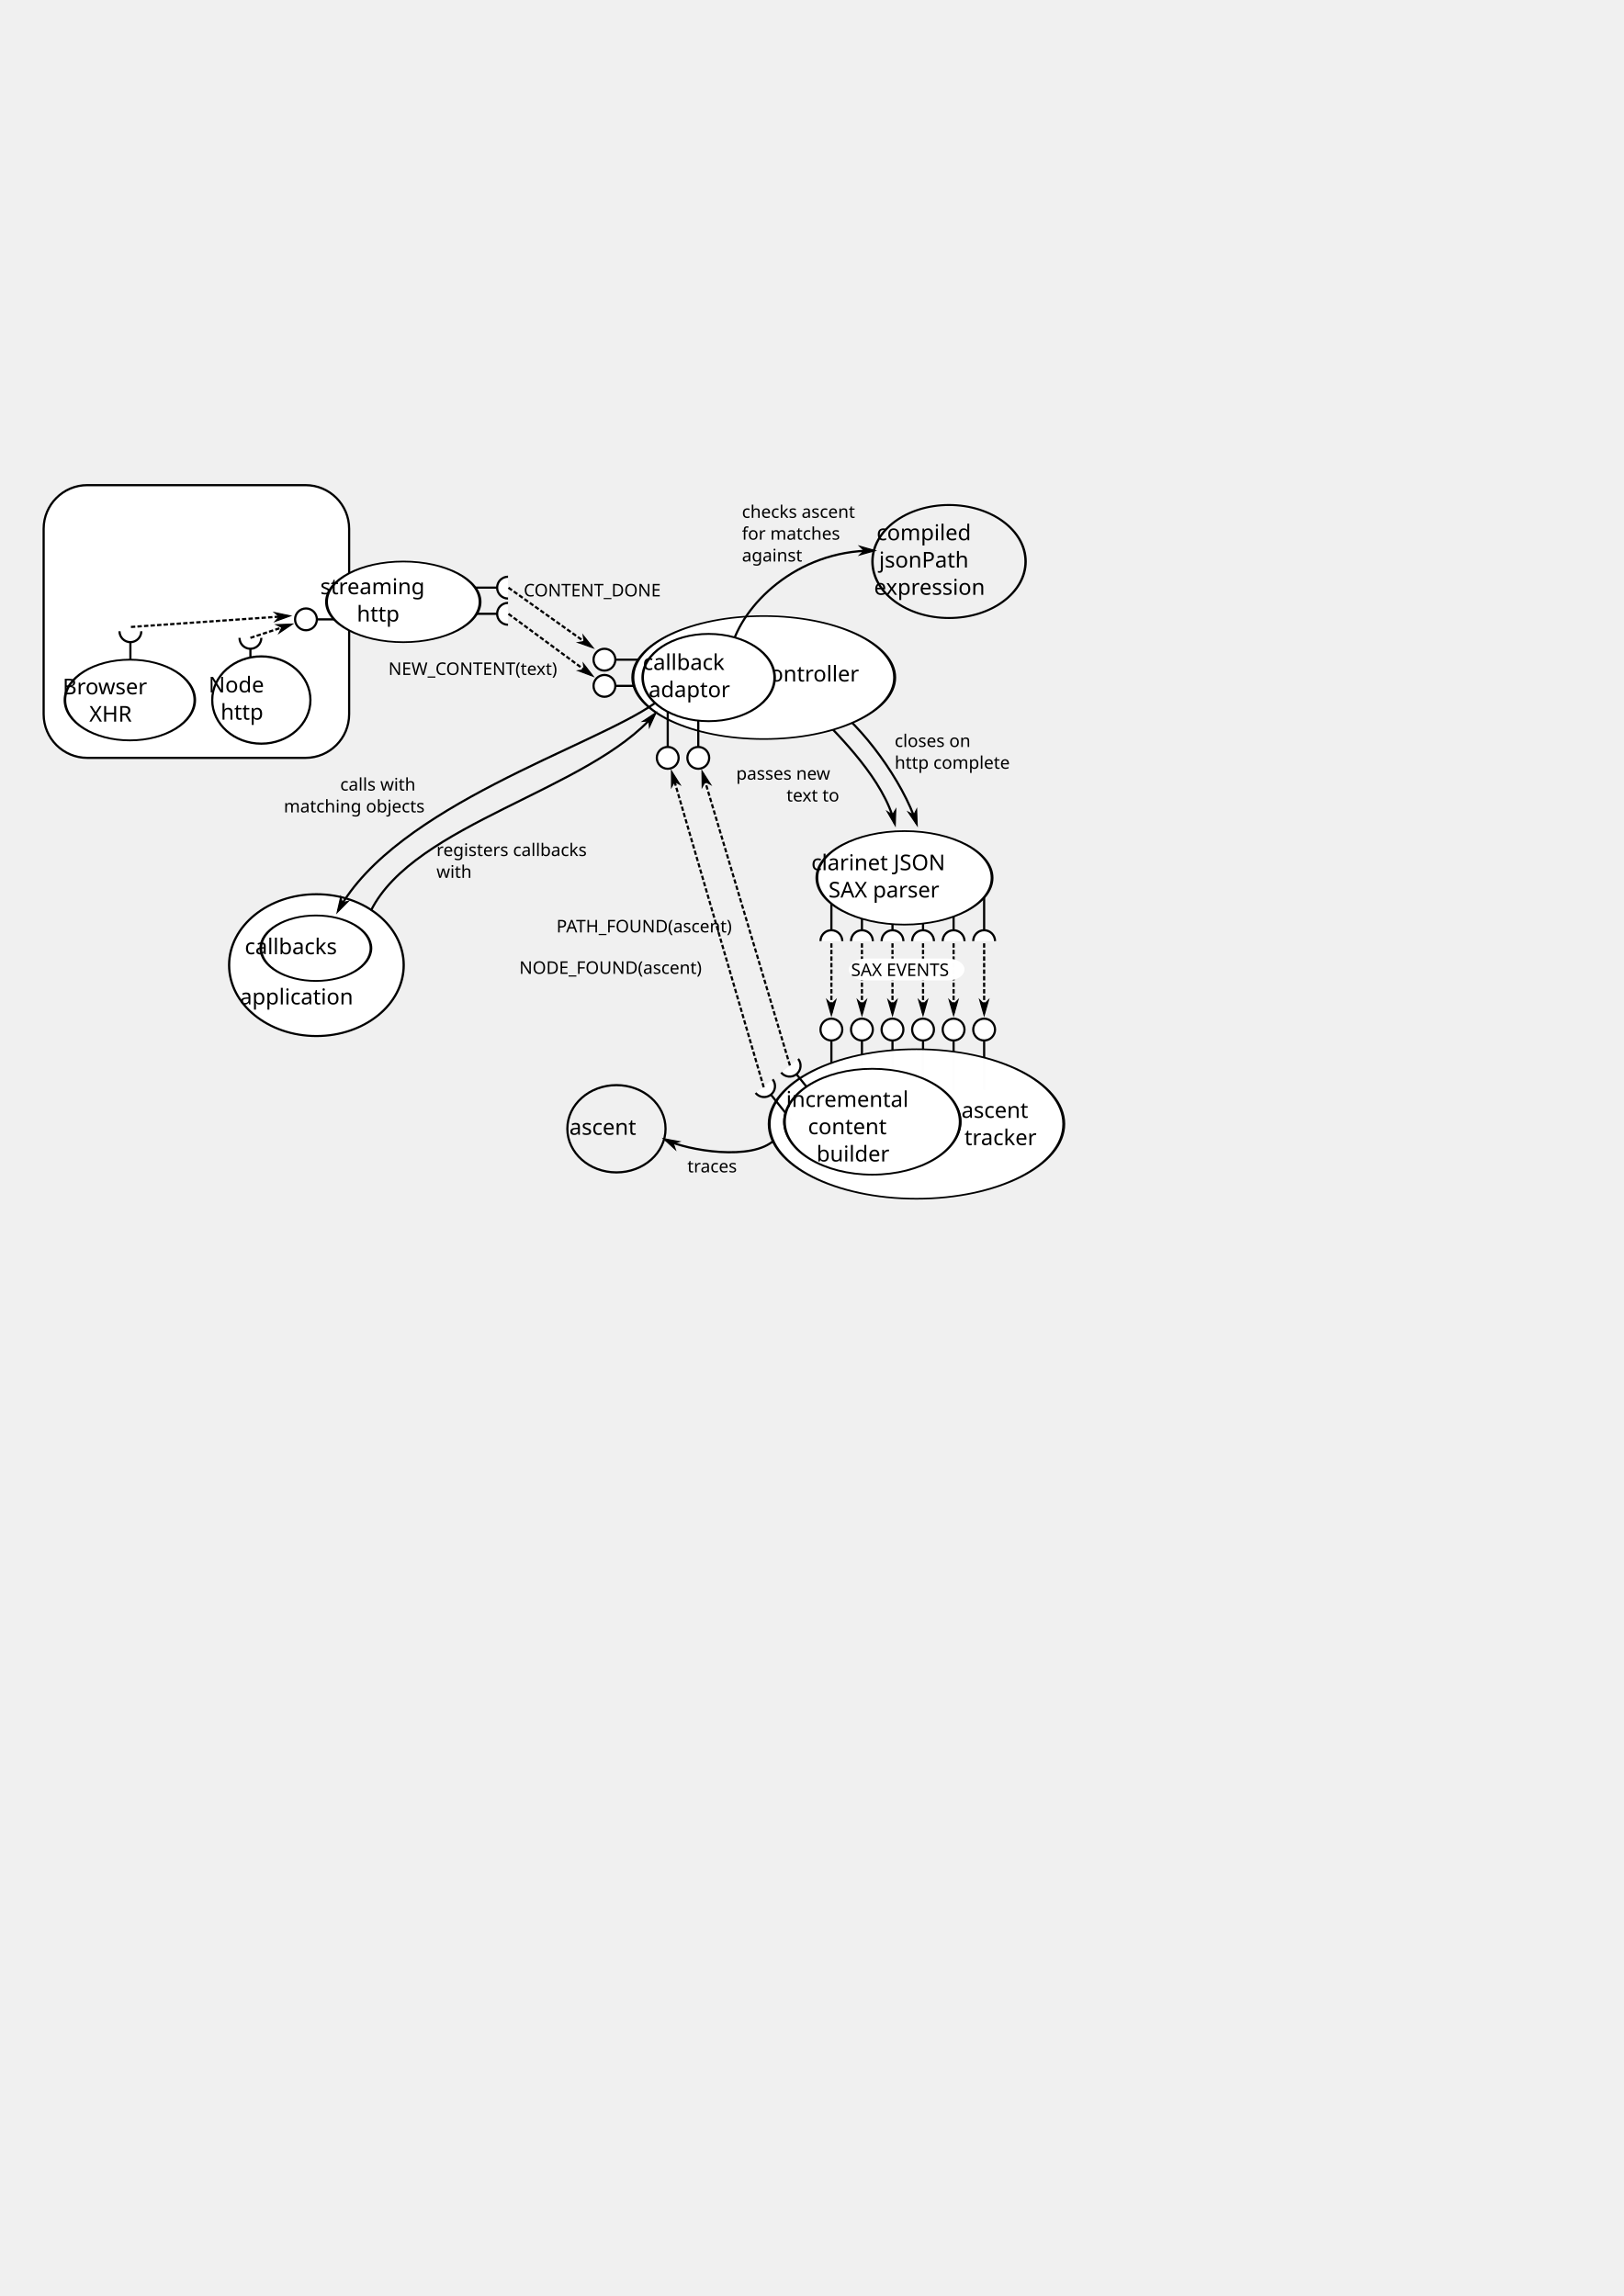
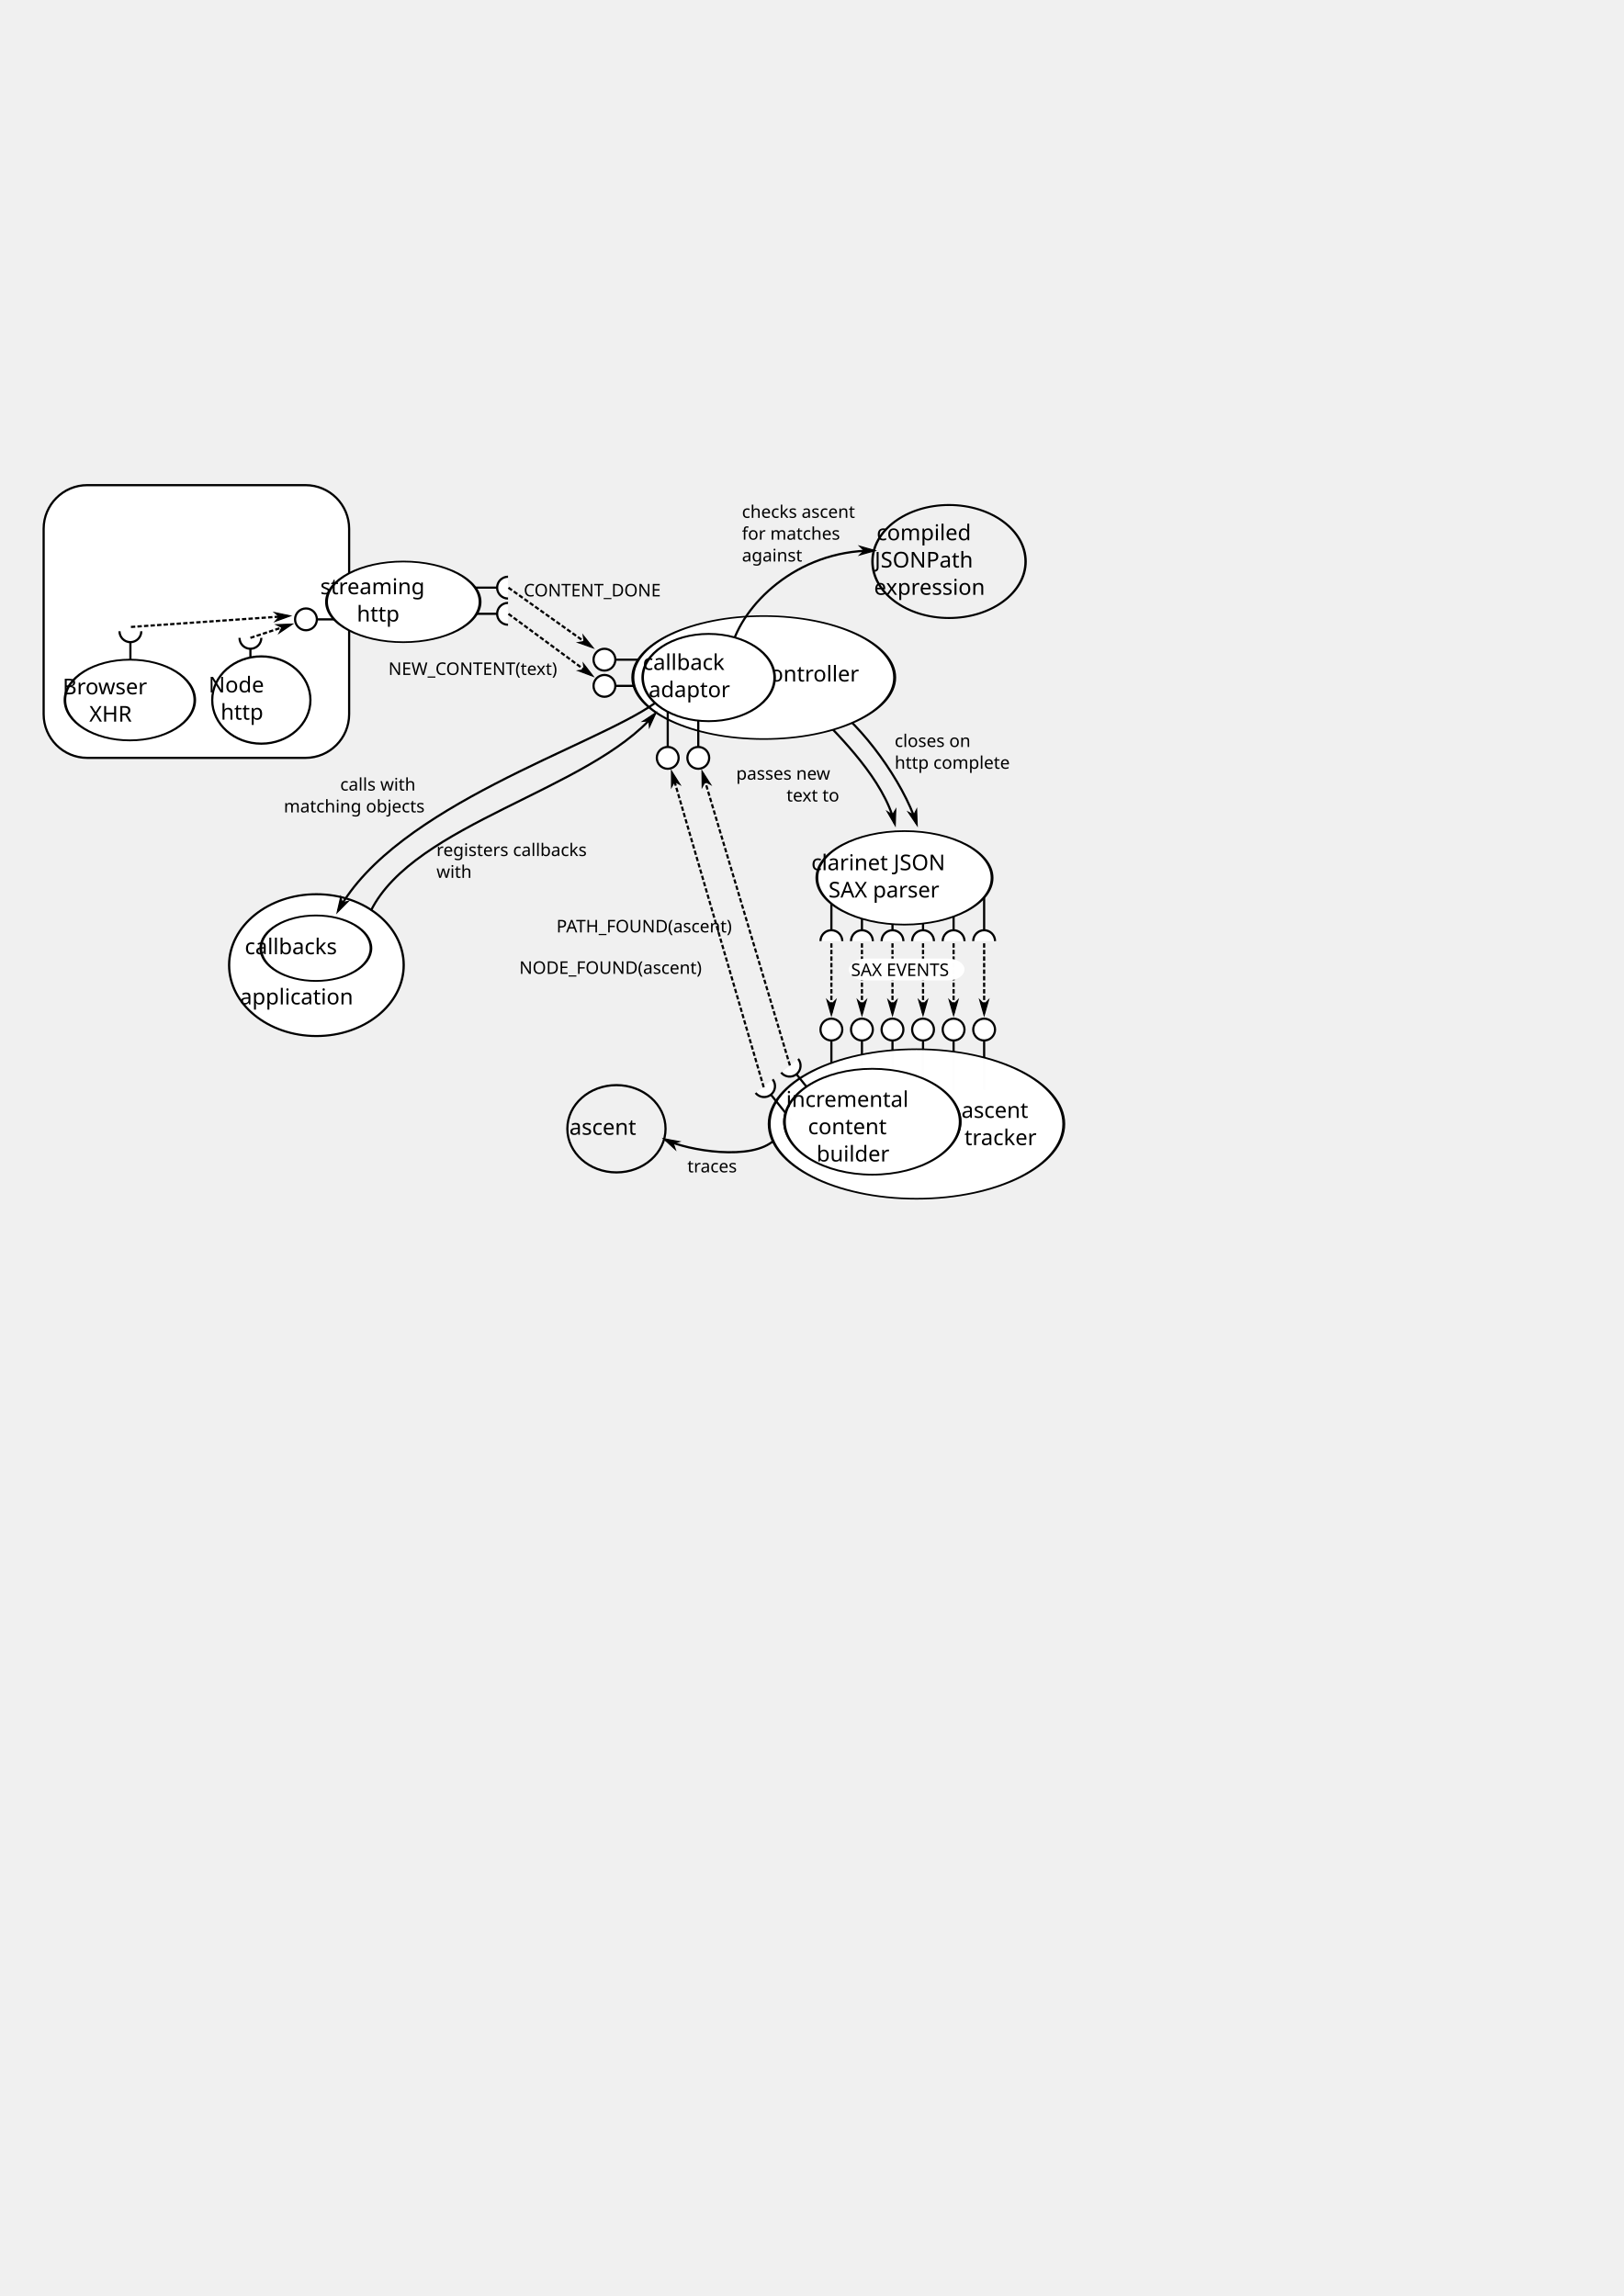
<svg xmlns="http://www.w3.org/2000/svg" xmlns:xlink="http://www.w3.org/1999/xlink" width="744.094" height="1052.362" id="svg2" version="1.1">
  <defs id="defs4">
    <marker orient="auto" refY="0.0" refX="0.0" id="Arrow1Mend" style="overflow:visible;">
      <path id="path4115" d="M 0.0,0.0 L 5.0,-5.0 L -12.5,0.0 L 5.0,5.0 L 0.0,0.0 z " style="fill-rule:evenodd;stroke:#000000;stroke-width:1.0pt;marker-start:none;" transform="scale(0.4) rotate(180) translate(10,0)" />
    </marker>
    <marker orient="auto" refY="0.0" refX="0.0" id="Arrow1Mstart" style="overflow:visible">
      <path id="path4112" d="M 0.0,0.0 L 5.0,-5.0 L -12.5,0.0 L 5.0,5.0 L 0.0,0.0 z " style="fill-rule:evenodd;stroke:#000000;stroke-width:1.0pt;marker-start:none" transform="scale(0.4) translate(10,0)" />
    </marker>
    <marker orient="auto" refY="0.0" refX="0.0" id="Arrow2Send" style="overflow:visible;">
      <path id="path4139" style="font-size:12.0;fill-rule:evenodd;stroke-width:0.625;stroke-linejoin:round;" d="M 8.719,4.034 L -2.207,0.016 L 8.719,-4.002 C 6.973,-1.63 6.983,1.616 8.719,4.034 z " transform="scale(0.3) rotate(180) translate(-2.3,0)" />
    </marker>
    <marker orient="auto" refY="0.0" refX="0.0" id="Arrow2Mend" style="overflow:visible;">
      <path id="path4133" style="font-size:12.0;fill-rule:evenodd;stroke-width:0.625;stroke-linejoin:round;" d="M 8.719,4.034 L -2.207,0.016 L 8.719,-4.002 C 6.973,-1.63 6.983,1.616 8.719,4.034 z " transform="scale(0.6) rotate(180) translate(0,0)" />
    </marker>
    <marker orient="auto" refY="0.0" refX="0.0" id="Torso" style="overflow:visible">
      <g id="g4319" transform="scale(0.7)">
        <path id="path4321" d="M -4.779,-3.24 C -2.429,-2.874 0.521,-1.302 0.258,0.388 C -0.005,2.078 -2.213,2.618 -4.563,2.252 C -6.913,1.886 -8.521,0.752 -8.258,-0.938 C -7.995,-2.628 -7.13,-3.605 -4.779,-3.24 z " style="fill:none;fill-opacity:0.75;fill-rule:evenodd;stroke:#000000;stroke-width:1.25;marker-start:none;marker-mid:none;marker-end:none" />
        <path id="path4323" d="M 4.46,0.089 C -2.556,-4.378 5.225,-3.906 -0.848,-8.72" style="fill:none;fill-opacity:0.75;fill-rule:evenodd;stroke:#000000;stroke-width:1pt;marker-end:none" />
        <path id="path4325" d="M 4.93,0.058 C -1.387,1.749 1.803,5.478 -4.945,7.546" style="fill:none;fill-opacity:0.75;fill-rule:evenodd;stroke:#000000;stroke-width:1pt;marker-start:none;marker-end:none" />
        <rect id="rect4327" transform="matrix(0.527536,-0.849533,0.887668,0.460484,0,0)" y="-1.741" x="-10.392" height="2.761" width="2.637" style="fill-rule:evenodd;stroke-width:1pt;marker-end:none" />
        <rect id="rect4329" transform="matrix(0.671205,-0.741272,0.790802,0.612072,0,0)" y="-7.963" x="4.959" height="2.861" width="2.733" style="fill-rule:evenodd;stroke-width:1pt;marker-end:none" />
        <path id="path4331" transform="matrix(0,-1.109517,1.109517,0,25.96648,19.71619)" d="m 16.78,-28.685 c 0,0.335 -0.272,0.607 -0.607,0.607 -0.335,0 -0.607,-0.272 -0.607,-0.607 0,-0.335 0.272,-0.607 0.607,-0.607 0.335,0 0.607,0.272 0.607,0.607 z" style="fill:#ff0000;fill-opacity:0.75;fill-rule:evenodd;stroke:#000000;stroke-width:1pt;marker-start:none;marker-end:none" />
        <path id="path4333" transform="matrix(0,-1.109517,1.109517,0,26.8245,16.99126)" d="m 16.78,-28.685 c 0,0.335 -0.272,0.607 -0.607,0.607 -0.335,0 -0.607,-0.272 -0.607,-0.607 0,-0.335 0.272,-0.607 0.607,-0.607 0.335,0 0.607,0.272 0.607,0.607 z" style="fill:#ff0000;fill-opacity:0.75;fill-rule:evenodd;stroke:#000000;stroke-width:1pt;marker-start:none;marker-end:none" />
      </g>
    </marker>
    <marker orient="auto" refY="0.0" refX="0.0" id="Arrow2Lend" style="overflow:visible;">
      <path id="path4127" style="font-size:12.0;fill-rule:evenodd;stroke-width:0.625;stroke-linejoin:round;" d="M 8.719,4.034 L -2.207,0.016 L 8.719,-4.002 C 6.973,-1.63 6.983,1.616 8.719,4.034 z " transform="scale(1.1) rotate(180) translate(1,0)" />
    </marker>
    <marker orient="auto" refY="0.0" refX="0.0" id="Arrow1Lend" style="overflow:visible;">
      <path id="path4109" d="M 0.0,0.0 L 5.0,-5.0 L -12.5,0.0 L 5.0,5.0 L 0.0,0.0 z " style="fill-rule:evenodd;stroke:#000000;stroke-width:1.0pt;marker-start:none;" transform="scale(0.8) rotate(180) translate(12.5,0)" />
    </marker>
    <marker orient="auto" refY="0" refX="0" id="Arrow2Lend-6" style="overflow:visible">
      <path id="path4127-7" style="font-size:12px;fill-rule:evenodd;stroke-width:0.625;stroke-linejoin:round" d="M 8.719,4.034 -2.207,0.016 8.719,-4.002 c -1.745,2.372 -1.735,5.617 -6e-7,8.035 z" transform="matrix(-1.1,0,0,-1.1,-1.1,0)" />
    </marker>
    <marker orient="auto" refY="0" refX="0" id="Arrow2Lend-9" style="overflow:visible">
      <path id="path4127-1" style="font-size:12px;fill-rule:evenodd;stroke-width:0.625;stroke-linejoin:round" d="M 8.719,4.034 -2.207,0.016 8.719,-4.002 c -1.745,2.372 -1.735,5.617 -6e-7,8.035 z" transform="matrix(-1.1,0,0,-1.1,-1.1,0)" />
    </marker>
    <marker orient="auto" refY="0" refX="0" id="Arrow2Lend-1" style="overflow:visible">
      <path id="path4127-3" style="font-size:12px;fill-rule:evenodd;stroke-width:0.625;stroke-linejoin:round" d="M 8.719,4.034 -2.207,0.016 8.719,-4.002 c -1.745,2.372 -1.735,5.617 -6e-7,8.035 z" transform="matrix(-1.1,0,0,-1.1,-1.1,0)" />
    </marker>
    <marker orient="auto" refY="0" refX="0" id="Arrow2Lend-7" style="overflow:visible">
      <path id="path4127-2" style="font-size:12px;fill-rule:evenodd;stroke-width:0.625;stroke-linejoin:round" d="M 8.719,4.034 -2.207,0.016 8.719,-4.002 c -1.745,2.372 -1.735,5.617 -6e-7,8.035 z" transform="matrix(-1.1,0,0,-1.1,-1.1,0)" />
    </marker>
  </defs>
  <g id="layer1">
    <g id="g4460" transform="translate(-60.00001,-4.999995)">
      <path transform="matrix(1.777778,0,0,1.625,-234.9999,-328.3516)" d="m 270,477.362 c 0,11.046 -10.074,20 -22.5,20 -12.426,0 -22.5,-8.954 -22.5,-20 0,-11.046 10.074,-20 22.5,-20 12.426,0 22.5,8.954 22.5,20 z" id="path4462" style="color:#000000;fill:#ffffff;fill-opacity:1;stroke:#000000;stroke-width:0.588;stroke-linecap:butt;stroke-linejoin:miter;stroke-miterlimit:4;stroke-opacity:1;stroke-dasharray:none;stroke-dashoffset:0;marker:none;visibility:visible;display:inline;overflow:visible;enable-background:accumulate" />
      <text id="text4464" y="465.362" x="205" style="font-size:10px;font-style:normal;font-weight:normal;text-align:center;line-height:125%;letter-spacing:0px;word-spacing:0px;text-anchor:middle;fill:#000000;fill-opacity:1;stroke:none;font-family:Sans" xml:space="preserve">
        <tspan y="465.362" x="205" id="tspan4466">application</tspan>
      </text>
    </g>
    <rect style="color:#000000;fill:#ffffff;fill-opacity:1;stroke:#000000;stroke-width:1;stroke-linecap:butt;stroke-linejoin:miter;stroke-miterlimit:4;stroke-opacity:1;stroke-dasharray:none;stroke-dashoffset:0;marker:none;visibility:visible;display:inline;overflow:visible;enable-background:accumulate" id="rect4560" width="140" height="125" x="20" y="222.362" ry="20" rx="20" />
    <g transform="translate(-150.2441,105)" id="g5509">
      <path id="path5511" d="m 265,190.398 0,16.964" style="fill:none;stroke:#000000;stroke-width:1px;stroke-linecap:butt;stroke-linejoin:miter;stroke-opacity:1" />
      <path transform="translate(25,-70)" style="color:#000000;fill:#ffffff;fill-opacity:1;fill-rule:nonzero;stroke:#000000;stroke-width:1;stroke-linecap:butt;stroke-linejoin:miter;stroke-miterlimit:4;stroke-opacity:1;stroke-dashoffset:0;marker:none;visibility:visible;display:inline;overflow:visible;enable-background:accumulate" d="m 245,257.362 c 0,2.761 -2.239,5 -5,5 -2.761,0 -5,-2.239 -5,-5" id="path5513" />
    </g>
    <g id="g5501" transform="translate(-205.2441,101.9643)">
      <path style="fill:none;stroke:#000000;stroke-width:1px;stroke-linecap:butt;stroke-linejoin:miter;stroke-opacity:1" d="m 265,190.398 0,16.964" id="path5503" />
      <path id="path5505" d="m 245,257.362 c 0,2.761 -2.239,5 -5,5 -2.761,0 -5,-2.239 -5,-5" style="color:#000000;fill:#ffffff;fill-opacity:1;fill-rule:nonzero;stroke:#000000;stroke-width:1;stroke-linecap:butt;stroke-linejoin:miter;stroke-miterlimit:4;stroke-opacity:1;stroke-dashoffset:0;marker:none;visibility:visible;display:inline;overflow:visible;enable-background:accumulate" transform="translate(25,-70)" />
    </g>
    <g id="g4548" transform="translate(-70.24414,-43.75)">
-       <path style="color:#000000;fill:#ffffff;fill-opacity:1;stroke:#000000;stroke-width:0.904;stroke-linecap:butt;stroke-linejoin:miter;stroke-miterlimit:4;stroke-opacity:1;stroke-dasharray:none;stroke-dashoffset:0;marker:none;visibility:visible;display:inline;overflow:visible;enable-background:accumulate" id="path4470" d="m 270,477.362 a 22.5,20 0 1 1 -45,0 22.5,20 0 1 1 45,0 z" transform="matrix(1.322483,0,0,0.9245605,-197.5586,-76.74683)" />
+       <path style="color:#000000;fill:#ffffff;fill-opacity:1;stroke:#000000;stroke-width:0.904;stroke-linecap:butt;stroke-linejoin:miter;stroke-miterlimit:4;stroke-opacity:1;stroke-dasharray:none;stroke-dashoffset:0;marker:none;visibility:visible;display:inline;overflow:visible;enable-background:accumulate" id="path4470" d="m 270,477.362 c 0,11.046 -10.074,20 -22.5,20 -12.426,0 -22.5,-8.954 -22.5,-20 0,-11.046 10.074,-20 22.5,-20 12.426,0 22.5,8.954 22.5,20 z" transform="matrix(1.322483,0,0,0.9245605,-197.5586,-76.74683)" />
      <text xml:space="preserve" style="font-size:10px;font-style:normal;font-weight:normal;text-align:center;line-height:125%;letter-spacing:0px;word-spacing:0px;text-anchor:middle;fill:#000000;fill-opacity:1;stroke:none;font-family:Sans" x="130" y="361.998" id="text4472">
        <tspan id="tspan4474" x="130" y="361.998">Browser</tspan>
        <tspan x="130" y="374.498" id="tspan4538">XHR</tspan>
      </text>
    </g>
    <g transform="matrix(0,-1,1,0,-117.1434,518.8774)" id="use5146">
      <path style="fill:none;stroke:#000000;stroke-width:1px;stroke-linecap:butt;stroke-linejoin:miter;stroke-opacity:1" d="m 235,257.362 0,27.672" id="path5664" />
-       <path style="color:#000000;fill:#ffffff;fill-opacity:1;fill-rule:nonzero;stroke:#000000;stroke-width:1;stroke-linecap:butt;stroke-linejoin:miter;stroke-miterlimit:4;stroke-opacity:1;stroke-dasharray:none;stroke-dashoffset:0;marker:none;visibility:visible;display:inline;overflow:visible;enable-background:accumulate" id="path5666" d="m 245,257.362 a 5,5 0 1 1 -10,0 5,5 0 1 1 10,0 z" transform="translate(-5,0)" />
+       <path style="color:#000000;fill:#ffffff;fill-opacity:1;fill-rule:nonzero;stroke:#000000;stroke-width:1;stroke-linecap:butt;stroke-linejoin:miter;stroke-miterlimit:4;stroke-opacity:1;stroke-dasharray:none;stroke-dashoffset:0;marker:none;visibility:visible;display:inline;overflow:visible;enable-background:accumulate" id="path5666" d="m 245,257.362 c 0,2.761 -2.239,5 -5,5 -2.761,0 -5,-2.239 -5,-5 0,-2.761 2.239,-5 5,-5 2.761,0 5,2.239 5,5 z" transform="translate(-5,0)" />
    </g>
    <g transform="matrix(0,1,-1,0,420.1791,4.338166)" id="use5475">
      <path id="path5497" d="m 265,190.398 0,16.964" style="fill:none;stroke:#000000;stroke-width:1px;stroke-linecap:butt;stroke-linejoin:miter;stroke-opacity:1" />
      <path transform="translate(25,-70)" style="color:#000000;fill:#ffffff;fill-opacity:1;fill-rule:nonzero;stroke:#000000;stroke-width:1;stroke-linecap:butt;stroke-linejoin:miter;stroke-miterlimit:4;stroke-opacity:1;stroke-dashoffset:0;marker:none;visibility:visible;display:inline;overflow:visible;enable-background:accumulate" d="m 245,257.362 c 0,2.761 -2.239,5 -5,5 -2.761,0 -5,-2.239 -5,-5" id="path5499" />
    </g>
    <g id="g5519" transform="matrix(0,1,-1,0,420.1791,16.33817)">
      <path style="fill:none;stroke:#000000;stroke-width:1px;stroke-linecap:butt;stroke-linejoin:miter;stroke-opacity:1" d="m 265,190.398 0,16.964" id="path5521" />
      <path id="path5523" d="m 245,257.362 c 0,2.761 -2.239,5 -5,5 -2.761,0 -5,-2.239 -5,-5" style="color:#000000;fill:#ffffff;fill-opacity:1;fill-rule:nonzero;stroke:#000000;stroke-width:1;stroke-linecap:butt;stroke-linejoin:miter;stroke-miterlimit:4;stroke-opacity:1;stroke-dashoffset:0;marker:none;visibility:visible;display:inline;overflow:visible;enable-background:accumulate" transform="translate(25,-70)" />
    </g>
    <g id="g4522" transform="translate(-90.21879,-23.28925)">
      <g id="g4970" transform="translate(85.21879,-85.46076)">
        <path style="color:#000000;fill:#ffffff;fill-opacity:1;stroke:#000000;stroke-width:0.832;stroke-linecap:butt;stroke-linejoin:miter;stroke-miterlimit:4;stroke-opacity:1;stroke-dasharray:none;stroke-dashoffset:0;marker:none;visibility:visible;display:inline;overflow:visible;enable-background:accumulate" id="path4478" d="m 270,477.362 c 0,11.046 -10.074,20 -22.5,20 -12.426,0 -22.5,-8.954 -22.5,-20 0,-11.046 10.074,-20 22.5,-20 12.426,0 22.5,8.954 22.5,20 z" transform="matrix(1.563694,0,0,0.9242386,-197.1973,-56.59314)" />
        <text xml:space="preserve" style="font-size:10px;font-style:normal;font-weight:normal;text-align:center;line-height:125%;letter-spacing:0px;word-spacing:0px;text-anchor:middle;fill:#000000;fill-opacity:1;stroke:none;font-family:Sans" x="190" y="381.112" id="text4480">
          <tspan id="tspan4482" x="190" y="381.112">streaming</tspan>
          <tspan id="tspan4516" x="190" y="393.612">http</tspan>
        </text>
      </g>
    </g>
    <g transform="matrix(0,-1,1,0,19.63782,537.3622)" id="use5144">
      <path style="fill:none;stroke:#000000;stroke-width:1px;stroke-linecap:butt;stroke-linejoin:miter;stroke-opacity:1" d="m 235,257.362 0,27.672" id="path5646" />
      <path style="color:#000000;fill:#ffffff;fill-opacity:1;fill-rule:nonzero;stroke:#000000;stroke-width:1;stroke-linecap:butt;stroke-linejoin:miter;stroke-miterlimit:4;stroke-opacity:1;stroke-dasharray:none;stroke-dashoffset:0;marker:none;visibility:visible;display:inline;overflow:visible;enable-background:accumulate" id="path5648" d="m 245,257.362 c 0,2.761 -2.239,5 -5,5 -2.761,0 -5,-2.239 -5,-5 0,-2.761 2.239,-5 5,-5 2.761,0 5,2.239 5,5 z" transform="translate(-5,0)" />
    </g>
    <path style="fill:none;stroke:#000000;stroke-width:1px;stroke-linecap:butt;stroke-linejoin:miter;stroke-opacity:1;marker-end:url(#Arrow1Mend)" d="m 380,322.362 c 15,10 33.87,36.046 40,55" id="path5477" />
    <path id="path5216" d="m 375,327.362 c 9.989,10.508 30,30 35,50" style="fill:none;stroke:#000000;stroke-width:1px;stroke-linecap:butt;stroke-linejoin:miter;stroke-opacity:1;marker-end:url(#Arrow1Mend)" />
    <g transform="matrix(0,-1,1,0,19.63782,549.3622)" id="use5560">
      <path style="fill:none;stroke:#000000;stroke-width:1px;stroke-linecap:butt;stroke-linejoin:miter;stroke-opacity:1" d="m 235,257.362 0,27.672" id="path5670" />
      <path style="color:#000000;fill:#ffffff;fill-opacity:1;fill-rule:nonzero;stroke:#000000;stroke-width:1;stroke-linecap:butt;stroke-linejoin:miter;stroke-miterlimit:4;stroke-opacity:1;stroke-dasharray:none;stroke-dashoffset:0;marker:none;visibility:visible;display:inline;overflow:visible;enable-background:accumulate" id="path5672" d="m 245,257.362 c 0,2.761 -2.239,5 -5,5 -2.761,0 -5,-2.239 -5,-5 0,-2.761 2.239,-5 5,-5 2.761,0 5,2.239 5,5 z" transform="translate(-5,0)" />
    </g>
    <g transform="translate(130,-150)" id="g4484">
      <path style="color:#000000;fill:#ffffff;fill-opacity:1;stroke:#000000;stroke-width:0.516;stroke-linecap:butt;stroke-linejoin:miter;stroke-miterlimit:4;stroke-opacity:1;stroke-dasharray:none;stroke-dashoffset:0;marker:none;visibility:visible;display:inline;overflow:visible;enable-background:accumulate" id="path4486" d="m 270,477.362 c 0,11.046 -10.074,20 -22.5,20 -12.426,0 -22.5,-8.954 -22.5,-20 0,-11.046 10.074,-20 22.5,-20 12.426,0 22.5,8.954 22.5,20 z" transform="matrix(2.666667,0,0,1.409267,-440,-212.1833)" />
      <text xml:space="preserve" style="font-size:10px;font-style:normal;font-weight:normal;text-align:center;line-height:125%;letter-spacing:0px;word-spacing:0px;text-anchor:middle;fill:#000000;fill-opacity:1;stroke:none;font-family:Sans" x="250" y="462.362" id="text4488">
        <tspan id="tspan4490" x="250" y="462.362">controller</tspan>
      </text>
    </g>
    <path id="path4968" d="m 300,322.362 c -28.033,19.835 -118.621,46.897 -145,95" style="fill:none;stroke:#000000;stroke-width:1px;stroke-linecap:butt;stroke-linejoin:miter;stroke-opacity:1;marker-end:url(#Arrow1Mend)" />
    <g transform="matrix(-1,0,0,-1,646,618.7244)" id="use5118">
      <path id="path5132" d="m 265,190.398 0,16.964" style="fill:none;stroke:#000000;stroke-width:1px;stroke-linecap:butt;stroke-linejoin:miter;stroke-opacity:1" />
      <path transform="translate(25,-70)" style="color:#000000;fill:#ffffff;fill-opacity:1;fill-rule:nonzero;stroke:#000000;stroke-width:1;stroke-linecap:butt;stroke-linejoin:miter;stroke-miterlimit:4;stroke-opacity:1;stroke-dashoffset:0;marker:none;visibility:visible;display:inline;overflow:visible;enable-background:accumulate" d="m 245,257.362 c 0,2.761 -2.239,5 -5,5 -2.761,0 -5,-2.239 -5,-5" id="path5134" />
    </g>
    <use x="0" y="0" xlink:href="#use5118" id="use5120" transform="translate(13.99999,0.0104174)" width="744.094" height="1052.362" />
    <use x="0" y="0" xlink:href="#use5120" id="use5122" transform="translate(14,0)" width="744.094" height="1052.362" />
    <use x="0" y="0" xlink:href="#use5122" id="use5124" transform="translate(14,0)" width="744.094" height="1052.362" />
    <use x="0" y="0" xlink:href="#use5124" id="use5126" transform="translate(14,0)" width="744.094" height="1052.362" />
    <use x="0" y="0" xlink:href="#use5126" id="use5128" transform="translate(14.00001,-0.01041478)" width="744.094" height="1052.362" />
    <g id="g4610" transform="translate(16.42858,-10)">
      <path transform="matrix(1.784242,0,0,1.071429,-43.53094,-99.0973)" d="m 270,477.362 c 0,11.046 -10.074,20 -22.5,20 -12.426,0 -22.5,-8.954 -22.5,-20 0,-11.046 10.074,-20 22.5,-20 12.426,0 22.5,8.954 22.5,20 z" id="path4494" style="color:#000000;fill:#ffffff;fill-opacity:1;stroke:#000000;stroke-width:0.723;stroke-linecap:butt;stroke-linejoin:miter;stroke-miterlimit:4;stroke-opacity:1;stroke-dasharray:none;stroke-dashoffset:0;marker:none;visibility:visible;display:inline;overflow:visible;enable-background:accumulate" />
      <text id="text4496" y="408.871" x="397.744" style="font-size:10px;font-style:normal;font-weight:normal;text-align:center;line-height:125%;letter-spacing:0px;word-spacing:0px;text-anchor:middle;fill:#000000;fill-opacity:1;stroke:none;font-family:Sans" xml:space="preserve">
        <tspan y="408.871" x="397.744" id="tspan4498">clarinet JSON</tspan>
        <tspan y="421.371" x="397.744" id="tspan4592">SAX parser</tspan>
      </text>
    </g>
    <g id="g5165" transform="translate(24.81932,0.3305503)">
      <path transform="matrix(1.55957,0,0,1.294751,24.09664,-361.0333)" d="m 270,477.362 c 0,11.046 -10.074,20 -22.5,20 -12.426,0 -22.5,-8.954 -22.5,-20 0,-11.046 10.074,-20 22.5,-20 12.426,0 22.5,8.954 22.5,20 z" id="path4510" style="color:#000000;fill:none;stroke:#000000;stroke-width:0.704;stroke-linecap:butt;stroke-linejoin:miter;stroke-miterlimit:4;stroke-opacity:1;stroke-dasharray:none;stroke-dashoffset:0;marker:none;visibility:visible;display:inline;overflow:visible;enable-background:accumulate" />
      <text id="text4512" y="247.29" x="410.244" style="font-size:10px;font-style:normal;font-weight:normal;text-align:center;line-height:125%;letter-spacing:0px;word-spacing:0px;text-anchor:middle;fill:#000000;fill-opacity:1;stroke:none;font-family:Sans" xml:space="preserve">
        <tspan y="247.29" x="410.244" id="tspan4514">compiled</tspan>
-         <tspan y="259.79" x="410.244" id="tspan5148">jsonPath</tspan>
+         <tspan y="259.79" x="410.244" id="tspan5148">JSONPath</tspan>
        <tspan y="272.29" x="410.244" id="tspan5150">expression</tspan>
      </text>
    </g>
    <g id="g4900" transform="translate(69.75586,-300)">
      <g transform="translate(0.4882845,-35)" id="g4913">
        <path transform="matrix(1.121962,0,0,0.75,-203.1738,411.5818)" d="m 270,477.362 c 0,11.046 -10.074,20 -22.5,20 -12.426,0 -22.5,-8.954 -22.5,-20 0,-11.046 10.074,-20 22.5,-20 12.426,0 22.5,8.954 22.5,20 z" id="path4891" style="color:#000000;fill:#ffffff;fill-opacity:1;stroke:#000000;stroke-width:1.09;stroke-linecap:butt;stroke-linejoin:miter;stroke-miterlimit:4;stroke-opacity:1;stroke-dasharray:none;stroke-dashoffset:0;marker:none;visibility:visible;display:inline;overflow:visible;enable-background:accumulate" />
        <text id="text4893" y="772.362" x="74.756" style="font-size:10px;font-style:normal;font-weight:normal;text-align:center;line-height:125%;letter-spacing:0px;word-spacing:0px;text-anchor:middle;fill:#000000;fill-opacity:1;stroke:none;font-family:Sans" xml:space="preserve">
          <tspan y="772.362" x="74.756" id="tspan4895">callbacks</tspan>
        </text>
      </g>
    </g>
    <g id="g4554" transform="translate(-50,-3.75)">
-       <path transform="translate(-77.74414,-152.7588)" d="m 270,477.362 a 22.5,20 0 1 1 -45,0 22.5,20 0 1 1 45,0 z" id="path4530" style="color:#000000;fill:#ffffff;fill-opacity:1;stroke:#000000;stroke-width:1;stroke-linecap:butt;stroke-linejoin:miter;stroke-miterlimit:4;stroke-opacity:1;stroke-dasharray:none;stroke-dashoffset:0;marker:none;visibility:visible;display:inline;overflow:visible;enable-background:accumulate" />
+       <path transform="translate(-77.74414,-152.7588)" d="m 270,477.362 c 0,11.046 -10.074,20 -22.5,20 -12.426,0 -22.5,-8.954 -22.5,-20 0,-11.046 10.074,-20 22.5,-20 12.426,0 22.5,8.954 22.5,20 z" id="path4530" style="color:#000000;fill:#ffffff;fill-opacity:1;stroke:#000000;stroke-width:1;stroke-linecap:butt;stroke-linejoin:miter;stroke-miterlimit:4;stroke-opacity:1;stroke-dasharray:none;stroke-dashoffset:0;marker:none;visibility:visible;display:inline;overflow:visible;enable-background:accumulate" />
      <text id="text4532" y="321.112" x="170" style="font-size:10px;font-style:normal;font-weight:normal;text-align:center;line-height:125%;letter-spacing:0px;word-spacing:0px;text-anchor:middle;fill:#000000;fill-opacity:1;stroke:none;font-family:Sans" xml:space="preserve">
        <tspan y="321.112" x="170" id="tspan4534">Node</tspan>
        <tspan y="333.612" x="170" id="tspan4536">http</tspan>
      </text>
    </g>
    <flowRoot xml:space="preserve" style="font-size:8px;font-style:normal;font-weight:normal;text-align:center;line-height:125%;letter-spacing:0px;word-spacing:0px;text-anchor:middle;fill:#000000;fill-opacity:1;stroke:none;font-family:Sans" id="flowRoot4582" transform="matrix(0.9292417,0,0,1,6.368254,7.013189)">
      <flowRegion id="flowRegion4584">
        <use x="0" y="0" xlink:href="#rect4560" id="use4586" width="744.094" height="1052.362" />
      </flowRegion>
      <flowPara id="flowPara4588">Either a Browser XMLHttpRequest object, or a Node http object are created, depending on environment. </flowPara>
    </flowRoot>
    <path transform="translate(35,40)" d="m 270,477.362 a 22.5,20 0 1 1 -45,0 22.5,20 0 1 1 45,0 z" id="path4604" style="color:#000000;fill:none;stroke:#000000;stroke-width:1;stroke-linecap:butt;stroke-linejoin:miter;stroke-miterlimit:4;stroke-opacity:1;stroke-dasharray:none;stroke-dashoffset:0;marker:none;visibility:visible;display:inline;overflow:visible;enable-background:accumulate" />
    <text id="text4606" y="520.121" x="282.744" style="font-size:10px;font-style:normal;font-weight:normal;text-align:center;line-height:125%;letter-spacing:0px;word-spacing:0px;text-anchor:middle;fill:#000000;fill-opacity:1;stroke:none;font-family:Sans" xml:space="preserve">
      <tspan y="520.121" x="282.744" id="tspan4608">ascent</tspan>
    </text>
    <text xml:space="preserve" style="font-size:8px;font-style:normal;font-weight:normal;text-align:start;line-height:125%;letter-spacing:0px;word-spacing:0px;text-anchor:start;fill:#000000;fill-opacity:1;stroke:none;font-family:Sans" x="315" y="537.362" id="text4671">
      <tspan id="tspan4673" x="315" y="537.362">traces</tspan>
    </text>
    <path style="fill:none;stroke:#000000;stroke-width:1px;stroke-linecap:butt;stroke-linejoin:miter;stroke-opacity:1;marker-end:url(#Arrow1Mend)" d="m 355,522.362 c -10,10 -40,5 -50,0" id="path4665" />
    <g transform="translate(202,214.5388)" id="use5106" style="opacity:0.99">
      <path style="fill:none;stroke:#000000;stroke-width:1px;stroke-linecap:butt;stroke-linejoin:miter;stroke-opacity:1" d="m 235,257.362 0,27.672" id="path5610" />
      <path style="color:#000000;fill:#ffffff;fill-opacity:1;fill-rule:nonzero;stroke:#000000;stroke-width:1;stroke-linecap:butt;stroke-linejoin:miter;stroke-miterlimit:4;stroke-opacity:1;stroke-dasharray:none;stroke-dashoffset:0;marker:none;visibility:visible;display:inline;overflow:visible;enable-background:accumulate" id="path5612" d="m 245,257.362 c 0,2.761 -2.239,5 -5,5 -2.761,0 -5,-2.239 -5,-5 0,-2.761 2.239,-5 5,-5 2.761,0 5,2.239 5,5 z" transform="translate(-5,0)" />
    </g>
    <g transform="translate(188,214.5388)" id="use5108" style="opacity:0.99">
      <path style="fill:none;stroke:#000000;stroke-width:1px;stroke-linecap:butt;stroke-linejoin:miter;stroke-opacity:1" d="m 235,257.362 0,27.672" id="path5616" />
      <path style="color:#000000;fill:#ffffff;fill-opacity:1;fill-rule:nonzero;stroke:#000000;stroke-width:1;stroke-linecap:butt;stroke-linejoin:miter;stroke-miterlimit:4;stroke-opacity:1;stroke-dasharray:none;stroke-dashoffset:0;marker:none;visibility:visible;display:inline;overflow:visible;enable-background:accumulate" id="path5618" d="m 245,257.362 c 0,2.761 -2.239,5 -5,5 -2.761,0 -5,-2.239 -5,-5 0,-2.761 2.239,-5 5,-5 2.761,0 5,2.239 5,5 z" transform="translate(-5,0)" />
    </g>
    <g transform="translate(174,214.5388)" id="use5110" style="opacity:0.99">
      <path style="fill:none;stroke:#000000;stroke-width:1px;stroke-linecap:butt;stroke-linejoin:miter;stroke-opacity:1" d="m 235,257.362 0,27.672" id="path5622" />
      <path style="color:#000000;fill:#ffffff;fill-opacity:1;fill-rule:nonzero;stroke:#000000;stroke-width:1;stroke-linecap:butt;stroke-linejoin:miter;stroke-miterlimit:4;stroke-opacity:1;stroke-dasharray:none;stroke-dashoffset:0;marker:none;visibility:visible;display:inline;overflow:visible;enable-background:accumulate" id="path5624" d="m 245,257.362 c 0,2.761 -2.239,5 -5,5 -2.761,0 -5,-2.239 -5,-5 0,-2.761 2.239,-5 5,-5 2.761,0 5,2.239 5,5 z" transform="translate(-5,0)" />
    </g>
    <g transform="translate(160,214.5388)" id="use5112" style="opacity:0.99">
      <path style="fill:none;stroke:#000000;stroke-width:1px;stroke-linecap:butt;stroke-linejoin:miter;stroke-opacity:1" d="m 235,257.362 0,27.672" id="path5628" />
      <path style="color:#000000;fill:#ffffff;fill-opacity:1;fill-rule:nonzero;stroke:#000000;stroke-width:1;stroke-linecap:butt;stroke-linejoin:miter;stroke-miterlimit:4;stroke-opacity:1;stroke-dasharray:none;stroke-dashoffset:0;marker:none;visibility:visible;display:inline;overflow:visible;enable-background:accumulate" id="path5630" d="m 245,257.362 c 0,2.761 -2.239,5 -5,5 -2.761,0 -5,-2.239 -5,-5 0,-2.761 2.239,-5 5,-5 2.761,0 5,2.239 5,5 z" transform="translate(-5,0)" />
    </g>
    <g transform="translate(146,214.5388)" id="use5114" style="opacity:0.99">
      <path style="fill:none;stroke:#000000;stroke-width:1px;stroke-linecap:butt;stroke-linejoin:miter;stroke-opacity:1" d="m 235,257.362 0,27.672" id="path5634" />
      <path style="color:#000000;fill:#ffffff;fill-opacity:1;fill-rule:nonzero;stroke:#000000;stroke-width:1;stroke-linecap:butt;stroke-linejoin:miter;stroke-miterlimit:4;stroke-opacity:1;stroke-dasharray:none;stroke-dashoffset:0;marker:none;visibility:visible;display:inline;overflow:visible;enable-background:accumulate" id="path5636" d="m 245,257.362 c 0,2.761 -2.239,5 -5,5 -2.761,0 -5,-2.239 -5,-5 0,-2.761 2.239,-5 5,-5 2.761,0 5,2.239 5,5 z" transform="translate(-5,0)" />
    </g>
    <g transform="translate(216,214.5388)" id="use5116" style="opacity:0.99">
      <path style="fill:none;stroke:#000000;stroke-width:1px;stroke-linecap:butt;stroke-linejoin:miter;stroke-opacity:1" d="m 235,257.362 0,27.672" id="path5640" />
      <path style="color:#000000;fill:#ffffff;fill-opacity:1;fill-rule:nonzero;stroke:#000000;stroke-width:1;stroke-linecap:butt;stroke-linejoin:miter;stroke-miterlimit:4;stroke-opacity:1;stroke-dasharray:none;stroke-dashoffset:0;marker:none;visibility:visible;display:inline;overflow:visible;enable-background:accumulate" id="path5642" d="m 245,257.362 c 0,2.761 -2.239,5 -5,5 -2.761,0 -5,-2.239 -5,-5 0,-2.761 2.239,-5 5,-5 2.761,0 5,2.239 5,5 z" transform="translate(-5,0)" />
    </g>
    <path transform="matrix(3,0,0,1.712924,-322.5,-302.5128)" d="m 270,477.362 a 22.5,20 0 1 1 -45,0 22.5,20 0 1 1 45,0 z" id="path4651" style="opacity:0.99;color:#000000;fill:#ffffff;fill-opacity:1;fill-rule:nonzero;stroke:#000000;stroke-width:0.441;stroke-linecap:butt;stroke-linejoin:miter;stroke-miterlimit:4;stroke-opacity:1;stroke-dasharray:none;stroke-dashoffset:0;marker:none;visibility:visible;display:inline;overflow:visible;enable-background:accumulate" />
    <g id="g5140" transform="matrix(0.7807108,-0.6248925,0.6248925,0.7807108,-308.8203,426.6568)" style="opacity:0.99">
      <g transform="translate(205,280)" id="use5136">
        <path id="path5604" d="m 265,190.398 0,16.964" style="fill:none;stroke:#000000;stroke-width:1px;stroke-linecap:butt;stroke-linejoin:miter;stroke-opacity:1" />
        <path transform="translate(25,-70)" style="color:#000000;fill:#ffffff;fill-opacity:1;fill-rule:nonzero;stroke:#000000;stroke-width:1;stroke-linecap:butt;stroke-linejoin:miter;stroke-miterlimit:4;stroke-opacity:1;stroke-dashoffset:0;marker:none;visibility:visible;display:inline;overflow:visible;enable-background:accumulate" d="m 245,257.362 c 0,2.761 -2.239,5 -5,5 -2.761,0 -5,-2.239 -5,-5" id="path5606" />
      </g>
      <use height="1052.362" width="744.094" transform="translate(15,0)" id="use5138" xlink:href="#use5136" y="0" x="0" />
    </g>
    <g id="g4631" transform="translate(-25,20.83057)" style="opacity:0.99">
      <path style="color:#000000;fill:none;stroke:#000000;stroke-width:0.697;stroke-linecap:butt;stroke-linejoin:miter;stroke-miterlimit:4;stroke-opacity:1;stroke-dasharray:none;stroke-dashoffset:0;marker:none;visibility:visible;display:inline;overflow:visible;enable-background:accumulate" id="path4502" d="m 270,477.362 c 0,11.046 -10.074,20 -22.5,20 -12.426,0 -22.5,-8.954 -22.5,-20 0,-11.046 10.074,-20 22.5,-20 12.426,0 22.5,8.954 22.5,20 z" transform="matrix(1.788628,0,0,1.151523,-17.92968,-56.38989)" />
      <path transform="matrix(1.788628,0,0,1.212925,-17.92968,-85.70073)" d="m 270,477.362 c 0,11.046 -10.074,20 -22.5,20 -12.426,0 -22.5,-8.954 -22.5,-20 0,-11.046 10.074,-20 22.5,-20 12.426,0 22.5,8.954 22.5,20 z" id="path4629" style="color:#000000;fill:#ffffff;fill-opacity:1;stroke:#000000;stroke-width:0.679;stroke-linecap:butt;stroke-linejoin:miter;stroke-miterlimit:4;stroke-opacity:1;stroke-dasharray:none;stroke-dashoffset:0;marker:none;visibility:visible;display:inline;overflow:visible;enable-background:accumulate" />
      <text xml:space="preserve" style="font-size:10px;font-style:normal;font-weight:normal;text-align:center;line-height:125%;letter-spacing:0px;word-spacing:0px;text-anchor:middle;fill:#000000;fill-opacity:1;stroke:none;font-family:Sans" x="425" y="486.532" id="text4504">
        <tspan id="tspan4506" x="425" y="486.532">incremental</tspan>
        <tspan x="425" y="499.032" id="tspan4598">content</tspan>
        <tspan x="425" y="511.532" id="tspan4600">builder</tspan>
      </text>
    </g>
    <text xml:space="preserve" style="font-size:10px;font-style:normal;font-weight:normal;text-align:center;line-height:125%;letter-spacing:0px;word-spacing:0px;text-anchor:middle;opacity:0.99;fill:#000000;fill-opacity:1;stroke:none;font-family:Sans" x="465" y="512.362" id="text4643">
      <tspan x="465" y="512.362" id="tspan4649">ascent</tspan>
      <tspan x="465" y="524.862" id="tspan4663">tracker</tspan>
    </text>
    <g transform="translate(-35.00001,100)" id="g4452" />
    <g transform="matrix(-1,0,0,-1,541,604.7243)" id="use5172">
      <path style="fill:none;stroke:#000000;stroke-width:1px;stroke-linecap:butt;stroke-linejoin:miter;stroke-opacity:1" d="m 235,257.362 0,27.672" id="path5652" />
      <path style="color:#000000;fill:#ffffff;fill-opacity:1;fill-rule:nonzero;stroke:#000000;stroke-width:1;stroke-linecap:butt;stroke-linejoin:miter;stroke-miterlimit:4;stroke-opacity:1;stroke-dasharray:none;stroke-dashoffset:0;marker:none;visibility:visible;display:inline;overflow:visible;enable-background:accumulate" id="path5654" d="m 245,257.362 c 0,2.761 -2.239,5 -5,5 -2.761,0 -5,-2.239 -5,-5 0,-2.761 2.239,-5 5,-5 2.761,0 5,2.239 5,5 z" transform="translate(-5,0)" />
    </g>
    <g transform="matrix(-1,0,0,-1,555,604.7244)" id="use5174">
      <path style="fill:none;stroke:#000000;stroke-width:1px;stroke-linecap:butt;stroke-linejoin:miter;stroke-opacity:1" d="m 235,257.362 0,27.672" id="path5658" />
      <path style="color:#000000;fill:#ffffff;fill-opacity:1;fill-rule:nonzero;stroke:#000000;stroke-width:1;stroke-linecap:butt;stroke-linejoin:miter;stroke-miterlimit:4;stroke-opacity:1;stroke-dasharray:none;stroke-dashoffset:0;marker:none;visibility:visible;display:inline;overflow:visible;enable-background:accumulate" id="path5660" d="m 245,257.362 c 0,2.761 -2.239,5 -5,5 -2.761,0 -5,-2.239 -5,-5 0,-2.761 2.239,-5 5,-5 2.761,0 5,2.239 5,5 z" transform="translate(-5,0)" />
    </g>
    <path style="fill:none;stroke:#000000;stroke-width:1px;stroke-linecap:butt;stroke-linejoin:miter;stroke-opacity:1;marker-end:url(#Arrow1Mend)" d="m 335,297.362 c 5,-20 30,-45 65,-45" id="path5224" />
    <g id="g5204" transform="translate(-120,-11.81465)">
      <path transform="matrix(1.344184,0,0,1,112.0703,-155)" d="m 270,477.362 c 0,11.046 -10.074,20 -22.5,20 -12.426,0 -22.5,-8.954 -22.5,-20 0,-11.046 10.074,-20 22.5,-20 12.426,0 22.5,8.954 22.5,20 z" id="path5159" style="color:#000000;fill:#ffffff;fill-opacity:1;stroke:#000000;stroke-width:0.863;stroke-linecap:butt;stroke-linejoin:miter;stroke-miterlimit:4;stroke-opacity:1;stroke-dasharray:none;stroke-dashoffset:0;marker:none;visibility:visible;display:inline;overflow:visible;enable-background:accumulate" />
      <text id="text5161" y="318.871" x="445" style="font-size:10px;font-style:normal;font-weight:normal;text-align:center;line-height:125%;letter-spacing:0px;word-spacing:0px;text-anchor:middle;fill:#000000;fill-opacity:1;stroke:none;font-family:Sans" xml:space="preserve">
        <tspan y="318.871" x="445" id="tspan5163">callback</tspan>
        <tspan y="331.371" x="445" id="tspan5198">adaptor</tspan>
      </text>
    </g>
    <text id="text5218" y="357.362" x="395" style="font-size:8px;font-style:normal;font-weight:normal;text-align:end;line-height:125%;letter-spacing:0px;word-spacing:0px;text-anchor:end;fill:#000000;fill-opacity:1;stroke:none;font-family:Sans" xml:space="preserve">
      <tspan y="357.362" x="395" id="tspan5220">passes new</tspan>
      <tspan y="367.362" x="395" id="tspan5222">text to</tspan>
    </text>
    <text xml:space="preserve" style="font-size:8px;font-style:normal;font-weight:normal;text-align:start;line-height:125%;letter-spacing:0px;word-spacing:0px;text-anchor:start;fill:#000000;fill-opacity:1;stroke:none;font-family:Sans" x="340" y="237.362" id="text5226">
      <tspan id="tspan5230" x="340" y="237.362">checks ascent</tspan>
      <tspan x="340" y="247.362" id="tspan5236">for matches</tspan>
      <tspan x="340" y="257.362" id="tspan5238">against</tspan>
      <tspan x="340" y="267.362" id="tspan5234" />
    </text>
    <text xml:space="preserve" style="font-size:8px;font-style:normal;font-weight:normal;text-align:end;line-height:125%;letter-spacing:0px;word-spacing:0px;text-anchor:end;fill:#000000;fill-opacity:1;stroke:none;font-family:Sans" x="205" y="362.362" id="text5240">
      <tspan id="tspan5244" x="205" y="362.362">calls with</tspan>
      <tspan x="205" y="372.362" id="tspan5248">matching objects</tspan>
    </text>
    <path style="fill:none;stroke:#000000;stroke-width:1;stroke-linecap:butt;stroke-linejoin:miter;stroke-miterlimit:4;stroke-opacity:1;stroke-dasharray:2, 1;stroke-dashoffset:0;marker-end:url(#Arrow1Mend)" d="m 381,432.362 0,32" id="path5254" />
    <path id="path5465" d="m 395,432.362 0,32" style="fill:none;stroke:#000000;stroke-width:1;stroke-linecap:butt;stroke-linejoin:miter;stroke-miterlimit:4;stroke-opacity:1;stroke-dasharray:2, 1;stroke-dashoffset:0;marker-end:url(#Arrow1Mend)" />
    <path style="fill:none;stroke:#000000;stroke-width:1;stroke-linecap:butt;stroke-linejoin:miter;stroke-miterlimit:4;stroke-opacity:1;stroke-dasharray:2, 1;stroke-dashoffset:0;marker-end:url(#Arrow1Mend)" d="m 409,432.362 0,32" id="path5467" />
    <path id="path5469" d="m 423,432.362 0,32" style="fill:none;stroke:#000000;stroke-width:1;stroke-linecap:butt;stroke-linejoin:miter;stroke-miterlimit:4;stroke-opacity:1;stroke-dasharray:2, 1;stroke-dashoffset:0;marker-end:url(#Arrow1Mend)" />
    <path style="fill:none;stroke:#000000;stroke-width:1;stroke-linecap:butt;stroke-linejoin:miter;stroke-miterlimit:4;stroke-opacity:1;stroke-dasharray:2, 1;stroke-dashoffset:0;marker-end:url(#Arrow1Mend)" d="m 437,432.362 0,32" id="path5471" />
    <path id="path5473" d="m 451,432.362 0,32" style="fill:none;stroke:#000000;stroke-width:1;stroke-linecap:butt;stroke-linejoin:miter;stroke-miterlimit:4;stroke-opacity:1;stroke-dasharray:2, 1;stroke-dashoffset:0;marker-end:url(#Arrow1Mend)" />
    <text xml:space="preserve" style="font-size:8px;font-style:normal;font-weight:normal;text-align:start;line-height:125%;letter-spacing:0px;word-spacing:0px;text-anchor:start;fill:#000000;fill-opacity:1;stroke:none;font-family:Sans" x="410" y="342.362" id="text5479">
      <tspan id="tspan5483" x="410" y="342.362">closes on</tspan>
      <tspan x="410" y="352.362" id="tspan5487">http complete</tspan>
    </text>
    <path id="path5493" d="m 350,498.362 -42,-144" style="fill:none;stroke:#000000;stroke-width:1;stroke-linecap:butt;stroke-linejoin:miter;stroke-miterlimit:4;stroke-opacity:1;stroke-dasharray:2, 1;stroke-dashoffset:0;marker-end:url(#Arrow1Mend)" />
    <path id="path5515" d="m 60,287.362 72,-5" style="fill:none;stroke:#000000;stroke-width:1;stroke-linecap:butt;stroke-linejoin:miter;stroke-miterlimit:4;stroke-opacity:1;stroke-dasharray:2, 1;stroke-dashoffset:0;marker-end:url(#Arrow1Mend)" />
    <path style="fill:none;stroke:#000000;stroke-width:1;stroke-linecap:butt;stroke-linejoin:miter;stroke-miterlimit:4;stroke-opacity:1;stroke-dasharray:2, 1;stroke-dashoffset:0;marker-end:url(#Arrow1Mend)" d="m 114.756,292.362 18.244,-6" id="path5517" />
    <text id="text5525" y="427.362" x="255" style="font-size:8px;font-style:normal;font-weight:normal;text-align:start;line-height:125%;letter-spacing:0px;word-spacing:0px;text-anchor:start;fill:#000000;fill-opacity:1;stroke:none;font-family:Sans" xml:space="preserve">
      <tspan y="427.362" x="255" id="tspan5529">PATH_FOUND(ascent)</tspan>
    </text>
    <path style="fill:none;stroke:#000000;stroke-width:1;stroke-linecap:butt;stroke-linejoin:miter;stroke-miterlimit:4;stroke-opacity:1;stroke-dasharray:2, 1;stroke-dashoffset:0;marker-end:url(#Arrow1Mend)" d="m 362,488.362 -40,-134" id="path5550" />
    <rect style="opacity:0.99;color:#000000;fill:#ffffff;fill-opacity:1;fill-rule:nonzero;stroke:none;stroke-width:1;marker:none;visibility:visible;display:inline;overflow:visible;enable-background:accumulate" id="rect5600" width="53" height="10" x="389" y="439.362" ry="7.5" rx="7.5" />
    <text xml:space="preserve" style="font-size:8px;font-style:normal;font-weight:normal;text-align:start;line-height:125%;letter-spacing:0px;word-spacing:0px;text-anchor:start;fill:#000000;fill-opacity:1;stroke:none;font-family:Sans" x="390" y="447.362" id="text5552">
      <tspan id="tspan5556" x="390" y="447.362">SAX EVENTS</tspan>
    </text>
    <path style="fill:none;stroke:#000000;stroke-width:1;stroke-linecap:butt;stroke-linejoin:miter;stroke-miterlimit:4;stroke-opacity:1;stroke-dasharray:2, 1;stroke-dashoffset:0;marker-end:url(#Arrow1Mend)" d="m 233,269.362 38,27" id="path5562" />
    <path id="path5564" d="m 233,281.362 38,28" style="fill:none;stroke:#000000;stroke-width:1;stroke-linecap:butt;stroke-linejoin:miter;stroke-miterlimit:4;stroke-opacity:1;stroke-dasharray:2, 1;stroke-dashoffset:0;marker-end:url(#Arrow1Mend)" />
    <path style="fill:none;stroke:#000000;stroke-width:1px;stroke-linecap:butt;stroke-linejoin:miter;stroke-opacity:1;marker-end:url(#Arrow1Mend)" d="m 170,417.362 c 20,-40 100,-55 130,-90" id="path5566" />
    <text id="text5568" y="392.362" x="200" style="font-size:8px;font-style:normal;font-weight:normal;text-align:start;line-height:125%;letter-spacing:0px;word-spacing:0px;text-anchor:start;fill:#000000;fill-opacity:1;stroke:none;font-family:Sans" xml:space="preserve">
      <tspan id="tspan5572" y="392.362" x="200">registers callbacks</tspan>
      <tspan y="402.362" x="200" id="tspan5576">with</tspan>
    </text>
    <text xml:space="preserve" style="font-size:8px;font-style:normal;font-weight:normal;text-align:start;line-height:125%;letter-spacing:0px;word-spacing:0px;text-anchor:start;fill:#000000;fill-opacity:1;stroke:none;font-family:Sans" x="178" y="309.362" id="text5578">
      <tspan id="tspan5582" x="178" y="309.362">NEW_CONTENT(text)</tspan>
    </text>
    <text id="text5586" y="273.362" x="240" style="font-size:8px;font-style:normal;font-weight:normal;text-align:start;line-height:125%;letter-spacing:0px;word-spacing:0px;text-anchor:start;fill:#000000;fill-opacity:1;stroke:none;font-family:Sans" xml:space="preserve">
      <tspan y="273.362" x="240" id="tspan5588">CONTENT_DONE</tspan>
    </text>
    <text xml:space="preserve" style="font-size:8px;font-style:normal;font-weight:normal;text-align:end;line-height:125%;letter-spacing:0px;word-spacing:0px;text-anchor:end;fill:#000000;fill-opacity:1;stroke:none;font-family:Sans" x="332" y="446.362" id="text5590">
      <tspan id="tspan5594" x="332" y="446.362">NODE_FOUND(ascent)</tspan>
    </text>
  </g>
</svg>
